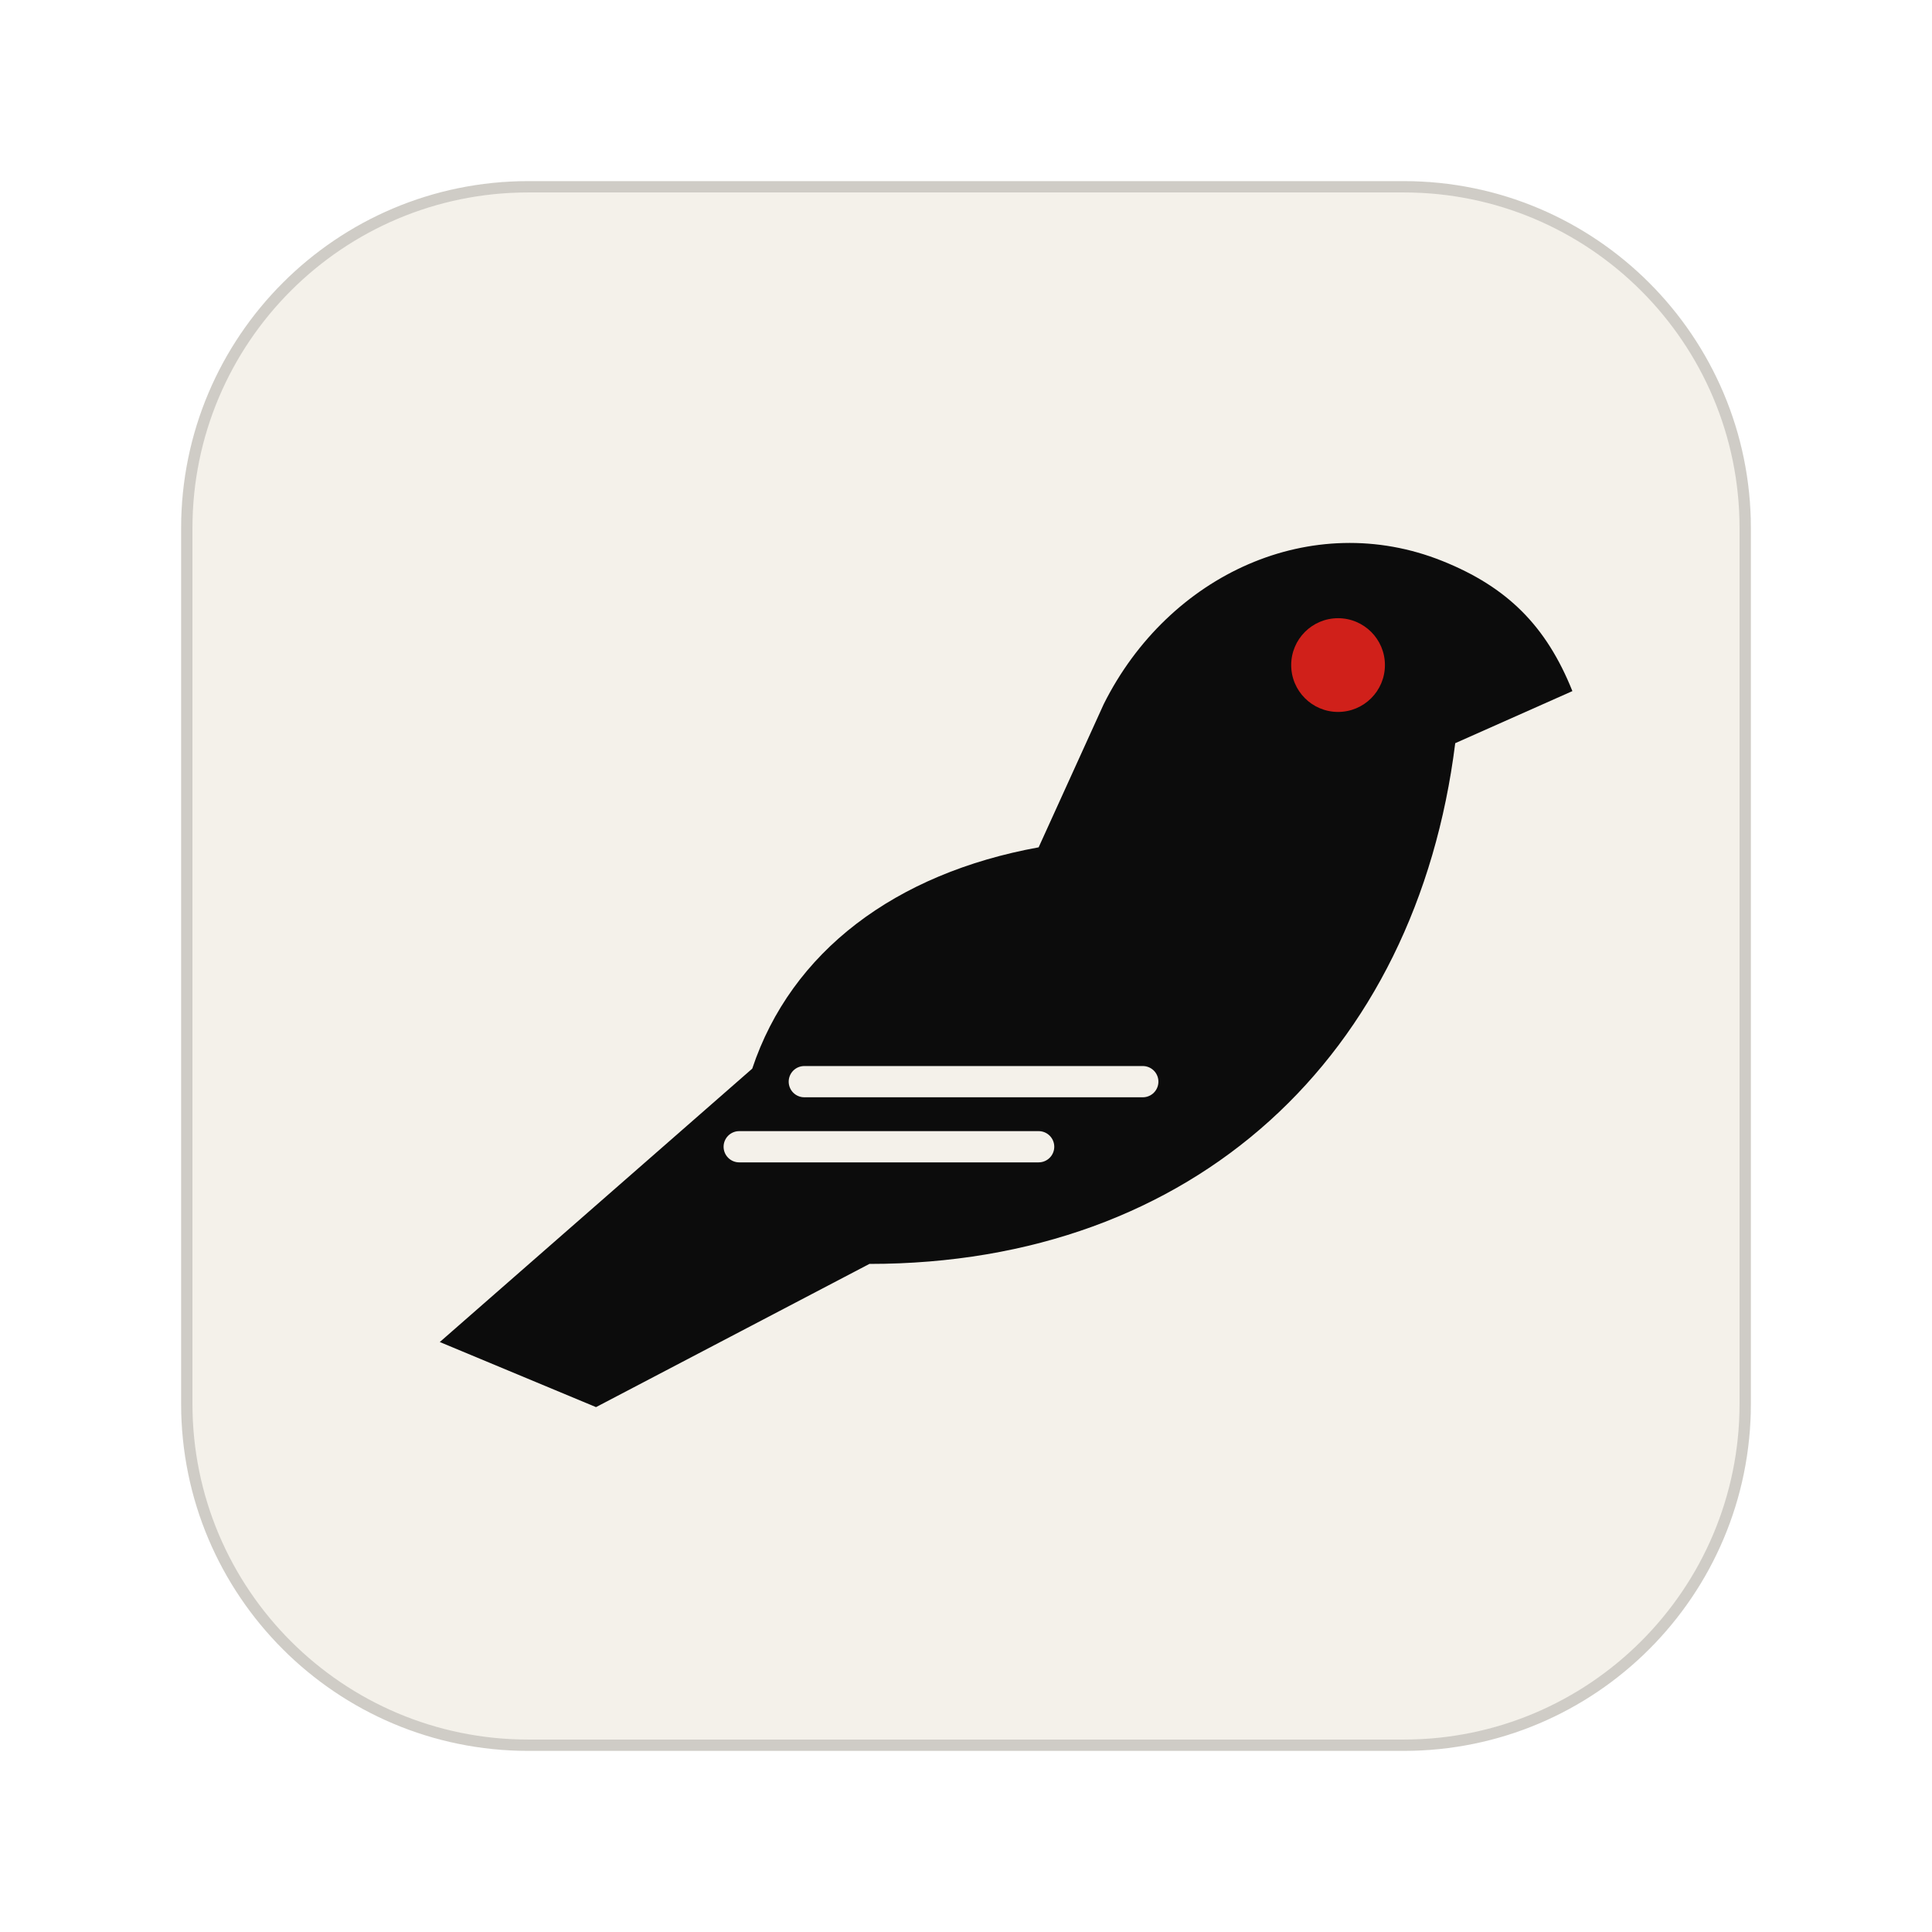
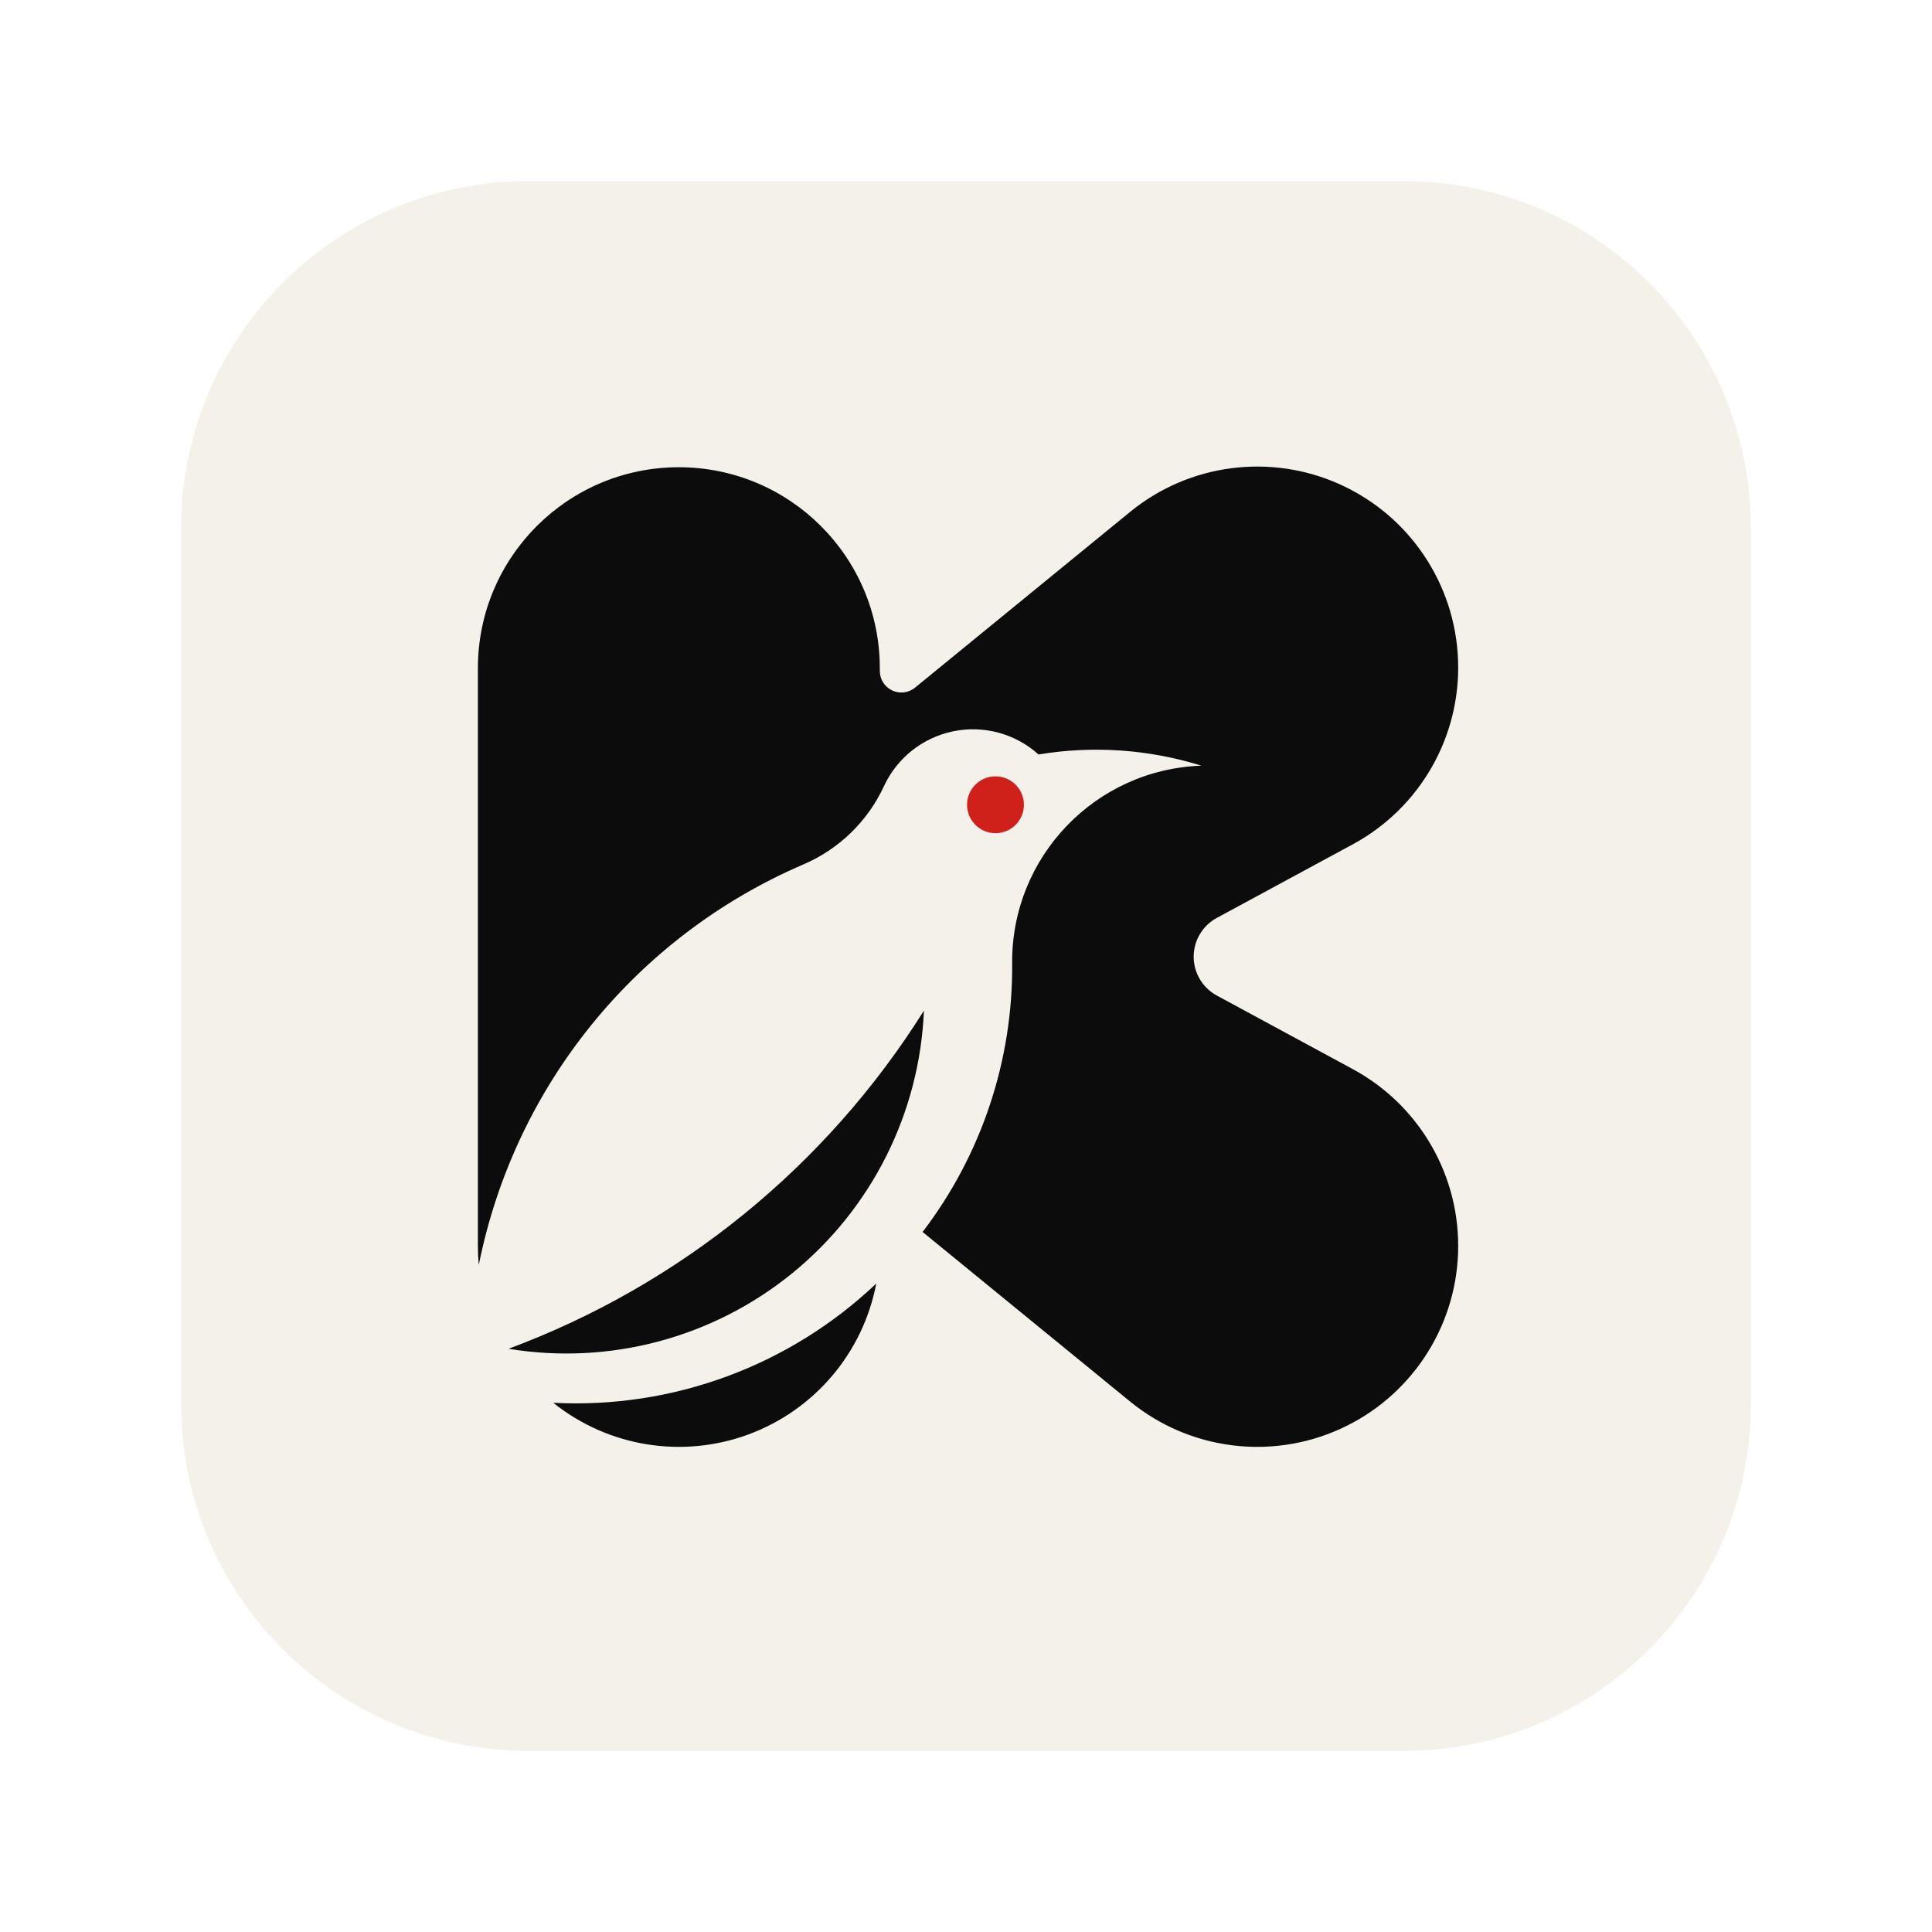
<svg xmlns="http://www.w3.org/2000/svg" width="1024" height="1024" viewBox="0 0 1024 1024">
  <rect x="96" y="96" width="832" height="832" rx="184" fill="#f4f1ea" />
-   <rect x="99" y="99" width="826" height="826" rx="181" fill="none" stroke="#0c0c0c" stroke-opacity=".16" stroke-width="6" />
-   <g transform="translate(171 180) scale(6.9)">
-     <path fill="#0c0c0c" d="M9 77 33 56c3-9 11-15 22-17l5-11c5-10 16-15 26-11 5 2 8 5 10 10l-9 4c-3 24-20 40-45 40L21 82Z" />
-     <path d="M37 57h26M32 62h23" stroke="#f4f1ea" stroke-width="2.4" stroke-linecap="round" />
-     <circle cx="78" cy="25" r="3.6" fill="#d0201a" />
+   <g transform="translate(211 205) scale(1.18)">
+     <path fill="#0c0c0c" d="M 36.247 394.453 A 90.266 90.266 0 0 1 35.840 385.894 L 35.840 126.106 A 90.266 90.266 0 0 1 216.371 126.106 L 216.371 127.642 A 9.687 9.687 0 0 0 232.188 135.143 L 328.776 56.211 A 90.266 90.266 0 1 1 428.860 205.490 L 367.733 238.574 A 19.814 19.814 0 0 0 367.733 273.426 L 428.860 306.510 A 90.266 90.266 0 1 1 328.776 455.789 L 235.586 379.634 A 195.942 195.942 0 0 0 275.818 258.970 A 88.064 88.064 0 0 1 360.805 170.191 A 158.515 158.515 0 0 0 287.665 165.156 A 44.032 44.032 0 0 0 218.244 179.379 A 70.451 70.451 0 0 1 182.098 214.522 A 248.781 248.781 0 0 0 36.247 394.453 Z M 214.774 402.799 A 90.266 90.266 0 0 1 69.688 456.357 A 195.942 195.942 0 0 0 214.774 402.799 Z M 236.186 280.218 A 160.717 160.717 0 0 1 49.593 432.107 A 374.272 374.272 0 0 0 236.186 280.218 Z" />
+     <circle cx="268.329" cy="187.75" r="12.769" fill="#d0201a" />
  </g>
</svg>
